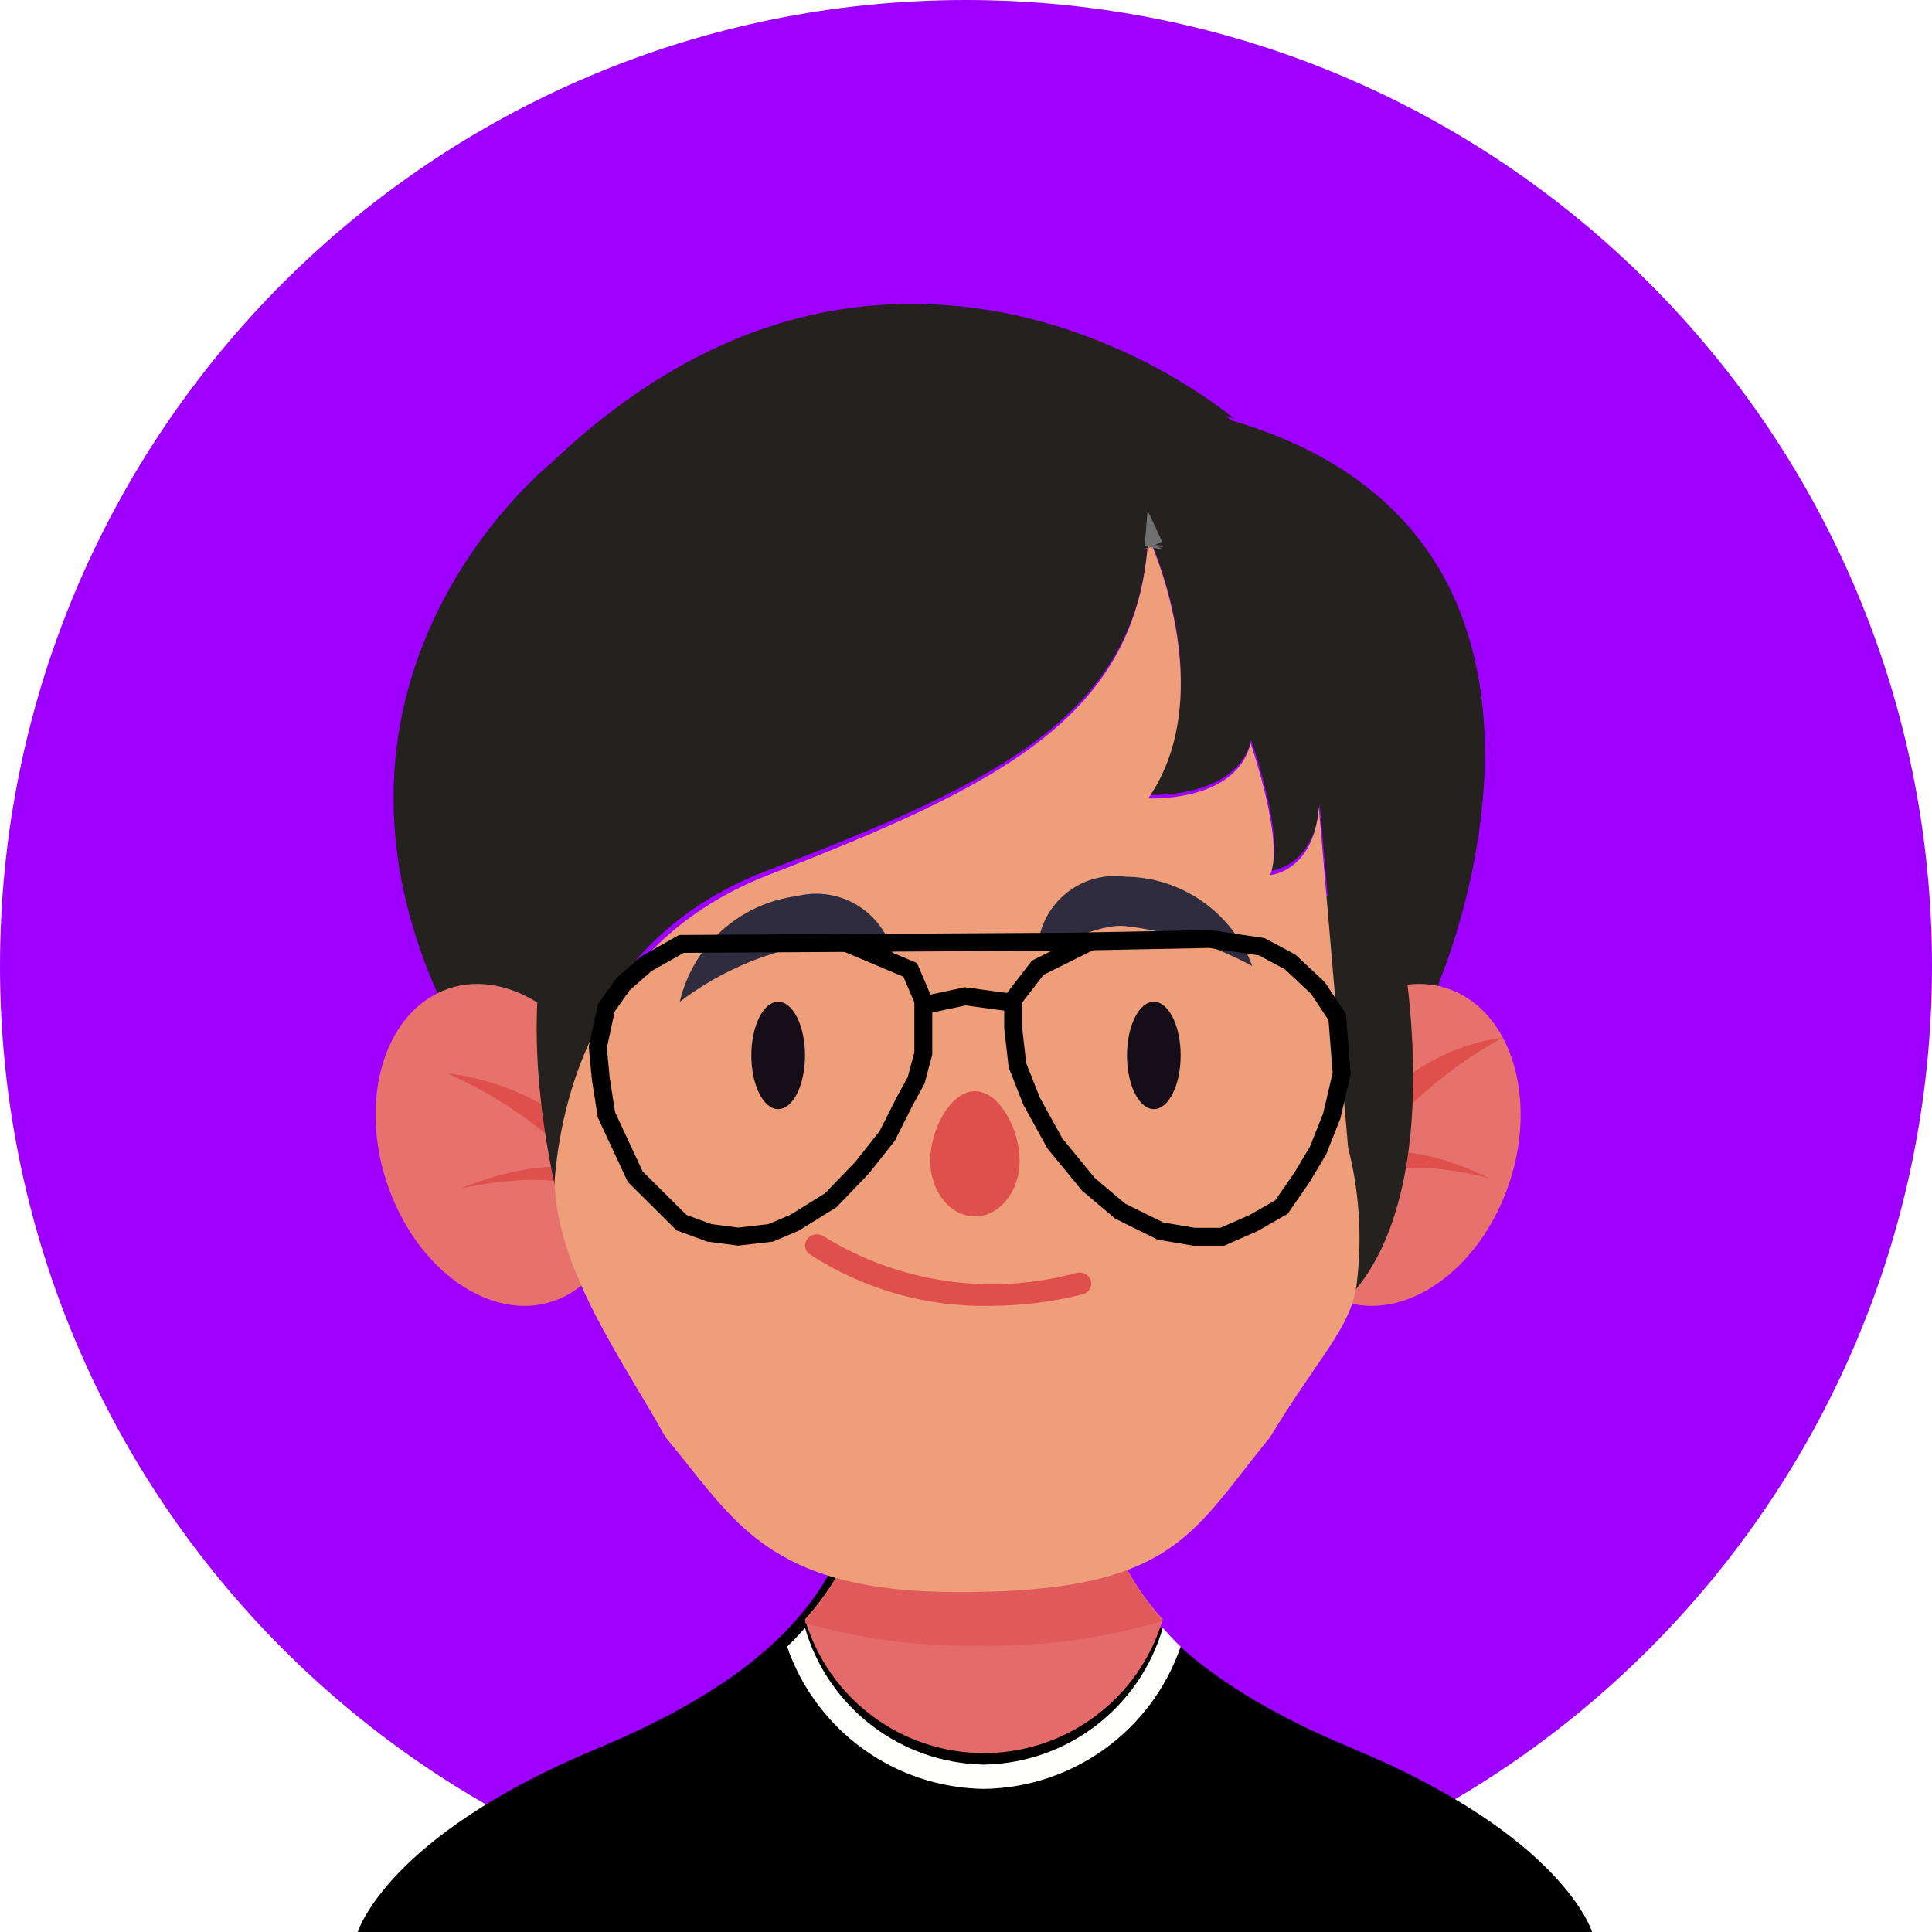
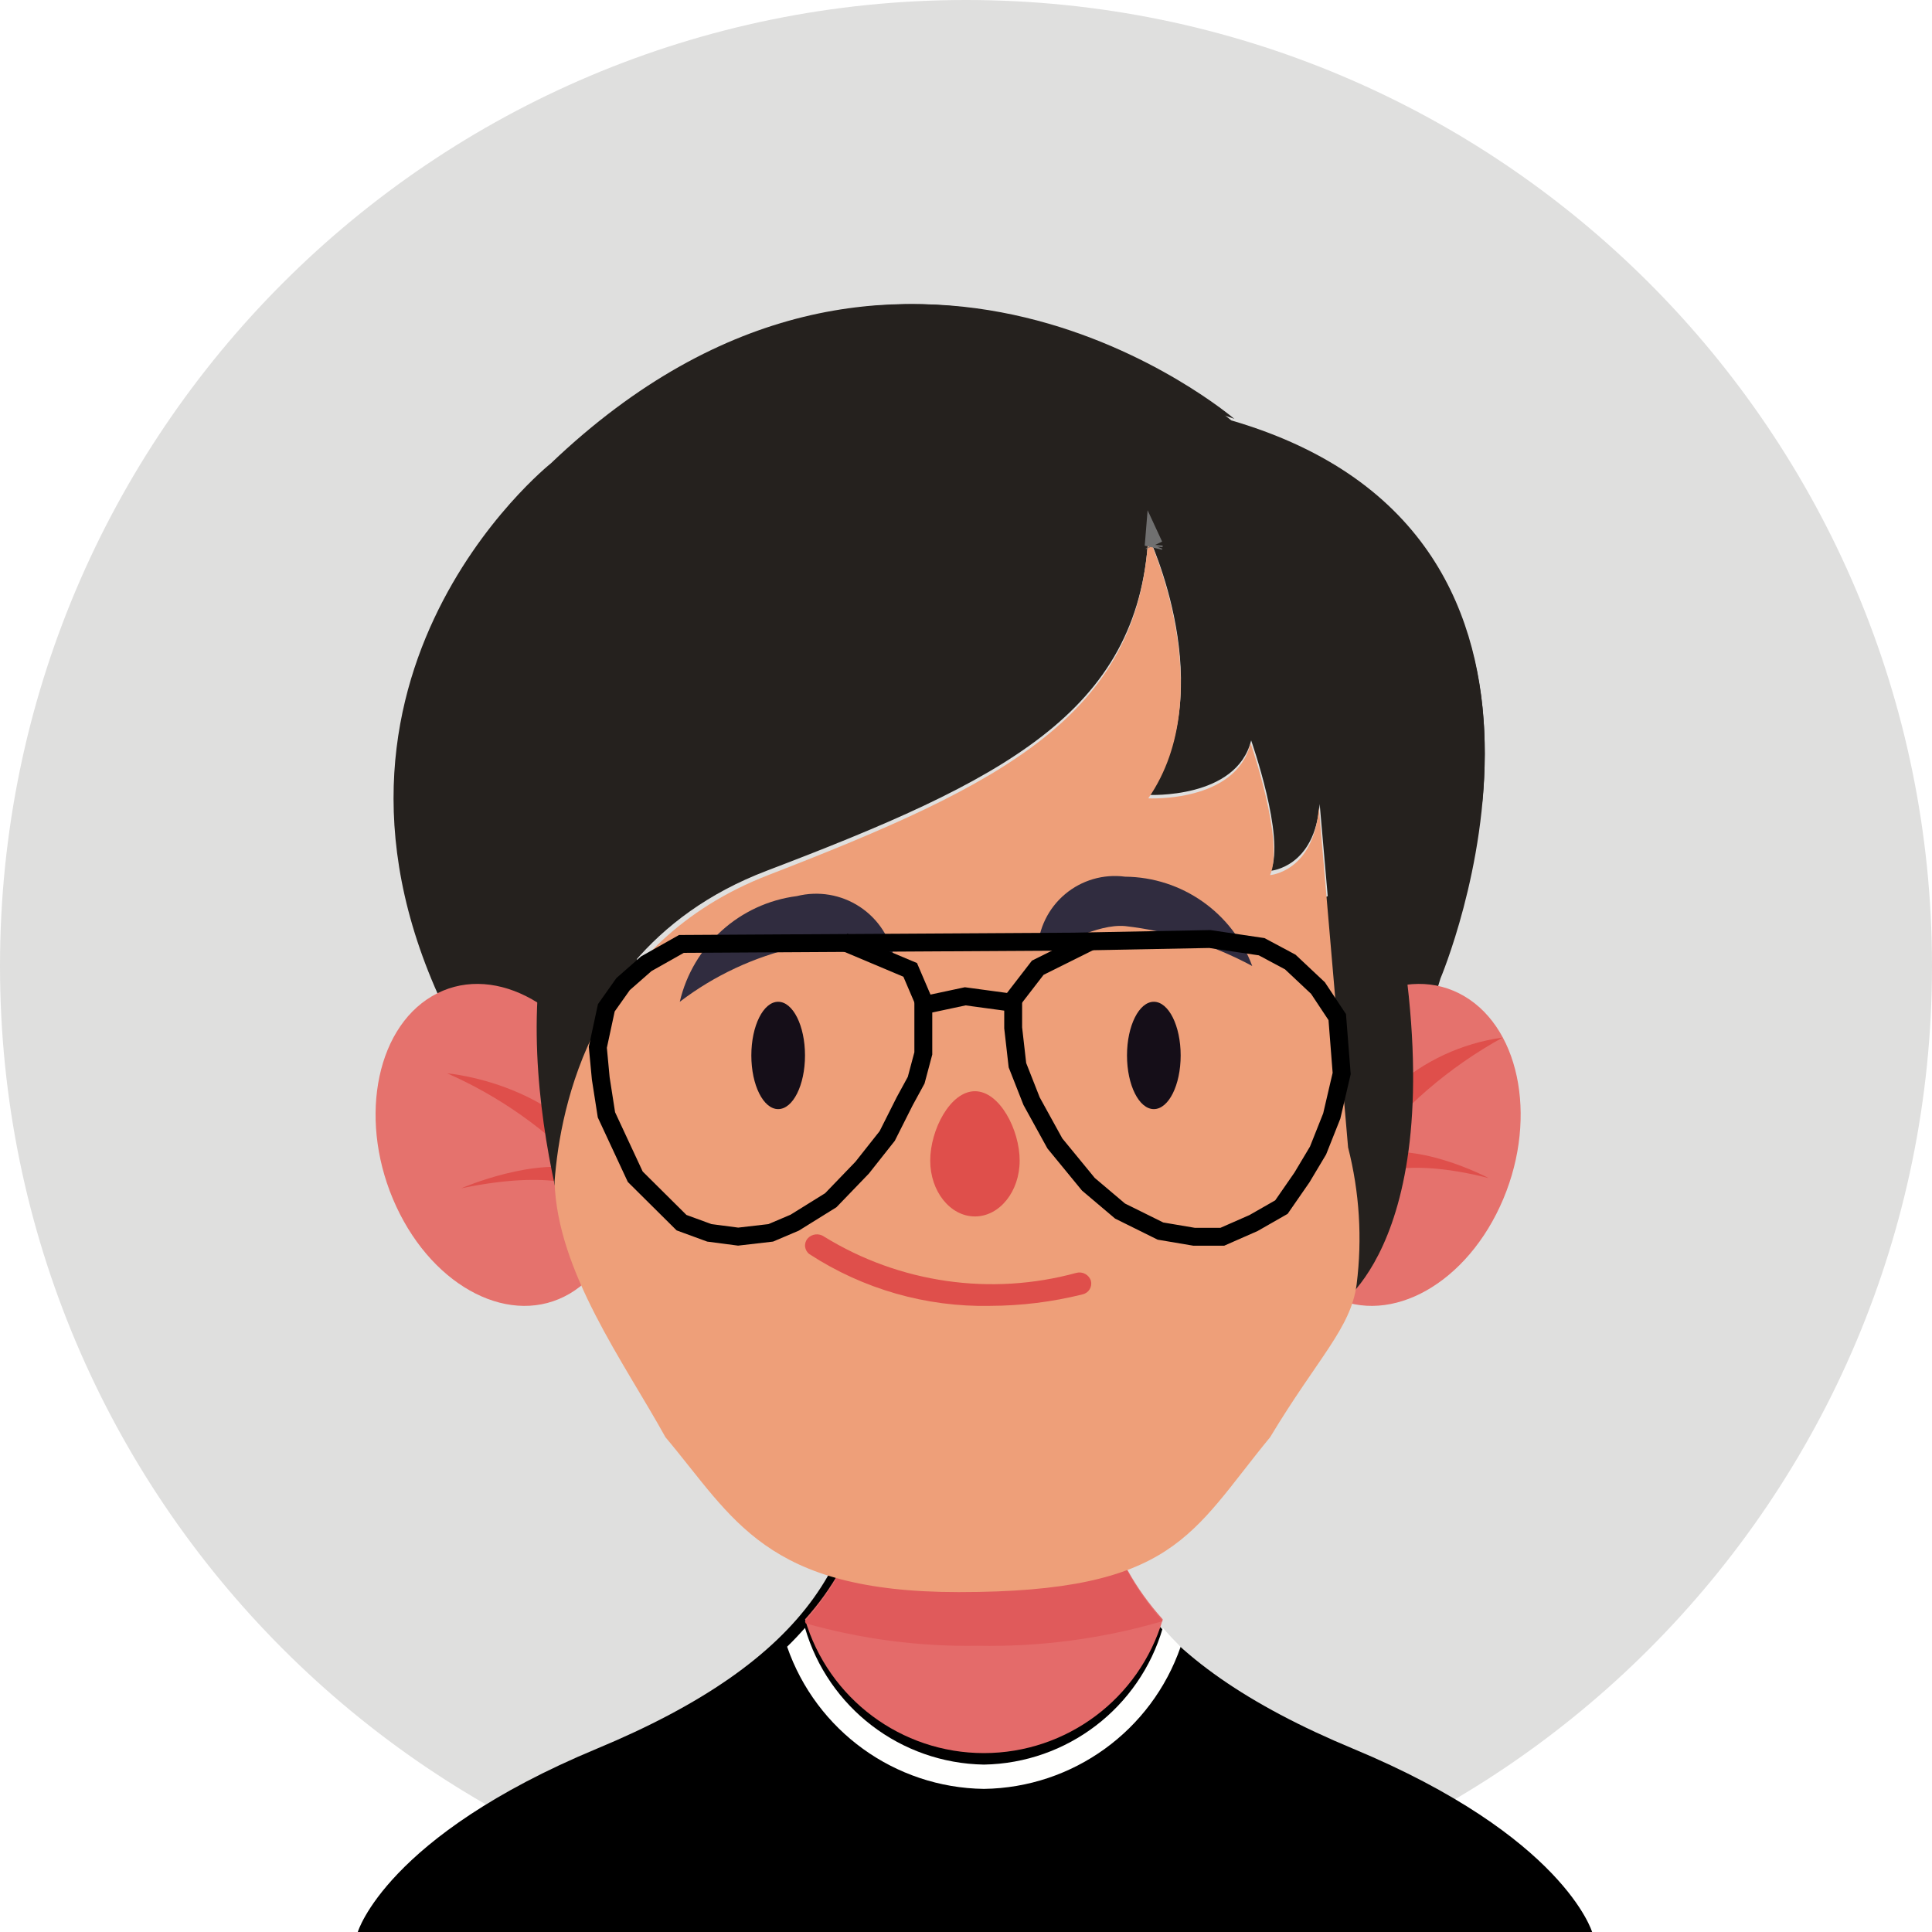
<svg xmlns="http://www.w3.org/2000/svg" id="Personal-1-mixed" width="108" height="108" viewBox="0 0 108 108">
  <g id="hero" transform="translate(-811 -274)">
    <g id="Grupo_3" data-name="Grupo 3" transform="translate(290)">
      <g id="bio" transform="translate(470 274)">
        <g id="avatar" transform="translate(51)">
-           <circle id="Oval" cx="54" cy="54" r="54" fill="#9d00ff" />
+           <circle id="Oval" cx="54" cy="54" r="54" fill="#DFDFDE" />
          <g id="Grupo_2" data-name="Grupo 2">
            <g id="Grupo_1" data-name="Grupo 1" transform="translate(20 17)">
              <path id="Fill-31" d="M55.636,80.753C43.853,75.852,39.973,69.763,40.979,61H28.021c1.006,8.763-2.874,14.852-14.657,19.753S0,91,0,91H69s-1.581-5.346-13.364-10.247" fill-rule="evenodd" />
              <path id="Fill-32" d="M35,83a11.809,11.809,0,0,0,11-7.947c-.357-.345-.688-.7-1-1.053h0a10.6,10.6,0,0,1-10,7.642A10.6,10.6,0,0,1,25,74h0c-.313.356-.646.709-1,1.053A11.809,11.809,0,0,0,35,83" fill="#fffffe" fill-rule="evenodd" />
              <path id="Fill-33" d="M45,73.523c-3.136-3.5-4.145-7.578-3.576-12.523H28.576c.568,4.944-.441,9.026-3.576,12.523a10.426,10.426,0,0,0,20,0" fill="#e46b6a" fill-rule="evenodd" />
              <path id="Fill-34" d="M45,73.621C41.873,70.1,40.867,65.982,41.435,61H28.579c.569,4.99-.441,9.109-3.579,12.637l.039.11A33.353,33.353,0,0,0,34.664,75,34.424,34.424,0,0,0,45,73.621" fill="#e05a5b" fill-rule="evenodd" />
              <path id="Fill-35" d="M10.813,51S9.718,36.682,22.852,31.678s20.8-8.811,21.342-18.709c0,0,4.1,8.629,0,14.466,0,0,4.925.254,5.746-3.046,0,0,1.916,5.439,1.095,7.288,0,0,2.462-.182,2.736-3.734l1.641,18.781L56.507,51l4.012-13.293S71.016,12.97,48.828,6.5c0,0-18.634-16.121-38.038,2.406,0,0-15.66,12.449-5.177,31.98L10.813,51" fill="#25211e" fill-rule="evenodd" />
              <path id="Fill-36" d="M11.132,8.791A25.849,25.849,0,0,0,3,22C5.016,18.657,11.921,8.442,22.725,5.235,35.71,1.38,49,6.416,49,6.416S30.449-9.493,11.132,8.791" fill="#25211e" fill-rule="evenodd" />
              <path id="Fill-37" d="M62.845,28v0c.767-7.473-.956-17.3-13.846-21,0,0,14.236,8.8,13.845,21" fill="#25211e" fill-rule="evenodd" />
              <path id="Fill-38" d="M13.844,43.554c2.127,4.59,1.236,9.855-1.992,11.758s-7.568-.275-9.7-4.866S.92,40.592,4.147,38.689s7.569.274,9.7,4.865" fill="#e5726d" fill-rule="evenodd" />
              <path id="Fill-39" d="M14,50c-.015-.152-.052-.283-.073-.43a2.333,2.333,0,0,1,.056.265,4.435,4.435,0,0,0-.414-1.872C11.589,41.638,4,41,4,41a23.842,23.842,0,0,1,7.731,5.458c-2.729-.867-6.947.968-6.947.968,5-1.034,7.281-.178,8.326.816A7.586,7.586,0,0,1,14,50" transform="translate(1 2)" fill="#df4f4b" fill-rule="evenodd" />
              <path id="Fill-40" d="M12.3,54s-5.662-15.969.784-25L17,40.848,12.3,54" fill="#25211e" fill-rule="evenodd" />
              <path id="Fill-41" d="M52.156,43.554c-2.127,4.59-1.236,9.855,1.992,11.758s7.568-.275,9.7-4.866,1.236-9.854-1.991-11.757-7.569.274-9.7,4.865" fill="#e5726d" fill-rule="evenodd" />
              <path id="Fill-42" d="M54,52c.015-.186.052-.346.072-.526-.029.13-.046.238-.056.324a6.44,6.44,0,0,1,.414-2.287A11.522,11.522,0,0,1,64,41a24.674,24.674,0,0,0-7.731,6.671c2.729-1.059,6.946,1.183,6.946,1.183-5-1.264-7.28-.217-8.325,1A10.315,10.315,0,0,0,54,52" fill="#df4f4b" fill-rule="evenodd" />
              <path id="Fill-43" d="M54.8,56s7.04-4.3,2.881-24L49,34.756,54.8,56" fill="#25211e" fill-rule="evenodd" />
              <path id="Fill-44" d="M55.358,47.133,53.724,28.142C53.451,31.735,51,31.918,51,31.918c.817-1.87-1.09-7.369-1.09-7.369-.817,3.337-5.72,3.08-5.72,3.08,4.085-5.9,0-14.628,0-14.628-.545,10.009-8.171,13.858-21.245,18.918C13.184,35.7,11.32,44.722,11,49.054c.149,5.042,3.874,10.078,6.2,14.288C21.013,67.868,22.774,72,33.6,72c12.093,0,12.987-3.3,17.4-8.658,2.678-4.451,4.521-6.1,4.837-8.549a20.586,20.586,0,0,0-.48-7.66" fill="#ee9f79" fill-rule="evenodd" />
              <path id="Fill-47" d="M46,42c0,1.657-.672,3-1.5,3S43,43.657,43,42s.672-3,1.5-3S46,40.343,46,42" fill="#150e18" fill-rule="evenodd" />
              <path id="Fill-48" d="M22,42c0,1.658.671,3,1.5,3S25,43.658,25,42s-.671-3-1.5-3S22,40.342,22,42" fill="#150e18" fill-rule="evenodd" />
              <path id="Fill-49" d="M18,38a16.986,16.986,0,0,1,6.549-3.055c1.616-.329,4.007.659,5.451.74a4.432,4.432,0,0,0-5.451-3.593A7.731,7.731,0,0,0,18,38" transform="translate(0 1)" fill="#302c3f" fill-rule="evenodd" />
              <path id="Fill-50" d="M50,36a19.733,19.733,0,0,0-7.108-2.232C41.275,33.633,39.4,34.88,38,35.126a4.324,4.324,0,0,1,4.892-4.119A7.65,7.65,0,0,1,50,36" transform="translate(0 1)" fill="#302c3f" fill-rule="evenodd" />
              <path id="Fill-55" d="M37,47.88C37,49.6,35.881,51,34.5,51S32,49.6,32,47.88,33.119,44,34.5,44,37,46.155,37,47.88" fill="#df4f4b" fill-rule="evenodd" />
              <path id="Fill-56" d="M35.343,56a17.884,17.884,0,0,1-10.09-2.889.6.6,0,0,1-.111-.874.7.7,0,0,1,.931-.106,17.888,17.888,0,0,0,14.1,2.022.672.672,0,0,1,.81.445.62.62,0,0,1-.474.76,21.549,21.549,0,0,1-5.161.64" fill="#df4f4b" fill-rule="evenodd" />
              <path id="Fill-57" d="M44.511,13.488l-.015-.032-.007.087.022-.055" fill="none" stroke="#707070" stroke-width="1" fill-rule="evenodd" />
            </g>
          </g>
        </g>
      </g>
    </g>
  </g>
  <g id="Watches" transform="translate(-6 -3)">
    <path id="Trazado_1" data-name="Trazado 1" d="M184.419,61.543l.475-2.207.938-1.325,1.294-1.136,1.966-1.109,21.936-.129,7.6-.145,2.9.43,1.6.856,1.547,1.454,1.078,1.625L226,63.009l-.554,2.377-.766,1.928-.9,1.506-1.148,1.658-1.559.891-1.743.766h-1.585l-1.875-.317L213.613,70.7,211.84,69.2l-1.873-2.283-1.3-2.36-.792-2.012-.238-2.087v-1.4l-2.681-.363-2.342.5v2.69l-.4,1.5-.64,1.173-.978,1.944-1.4,1.77-1.755,1.822-2.017,1.254-1.338.569-1.823.211-1.611-.211-1.554-.569-2.587-2.568-1.611-3.46-.317-2.034Z" transform="translate(-145)" fill="none" stroke="#000" stroke-width="1" />
    <path id="Trazado_2" data-name="Trazado 2" d="M202.6,58.9l-.72-1.683-3.718-1.567" transform="translate(-145)" fill="none" stroke="#000" stroke-width="1" />
    <path id="Trazado_3" data-name="Trazado 3" d="M207.619,59.017l1.393-1.805,2.9-1.444" transform="translate(-145 -0.116)" fill="none" stroke="#000" stroke-width="1" />
  </g>
</svg>
